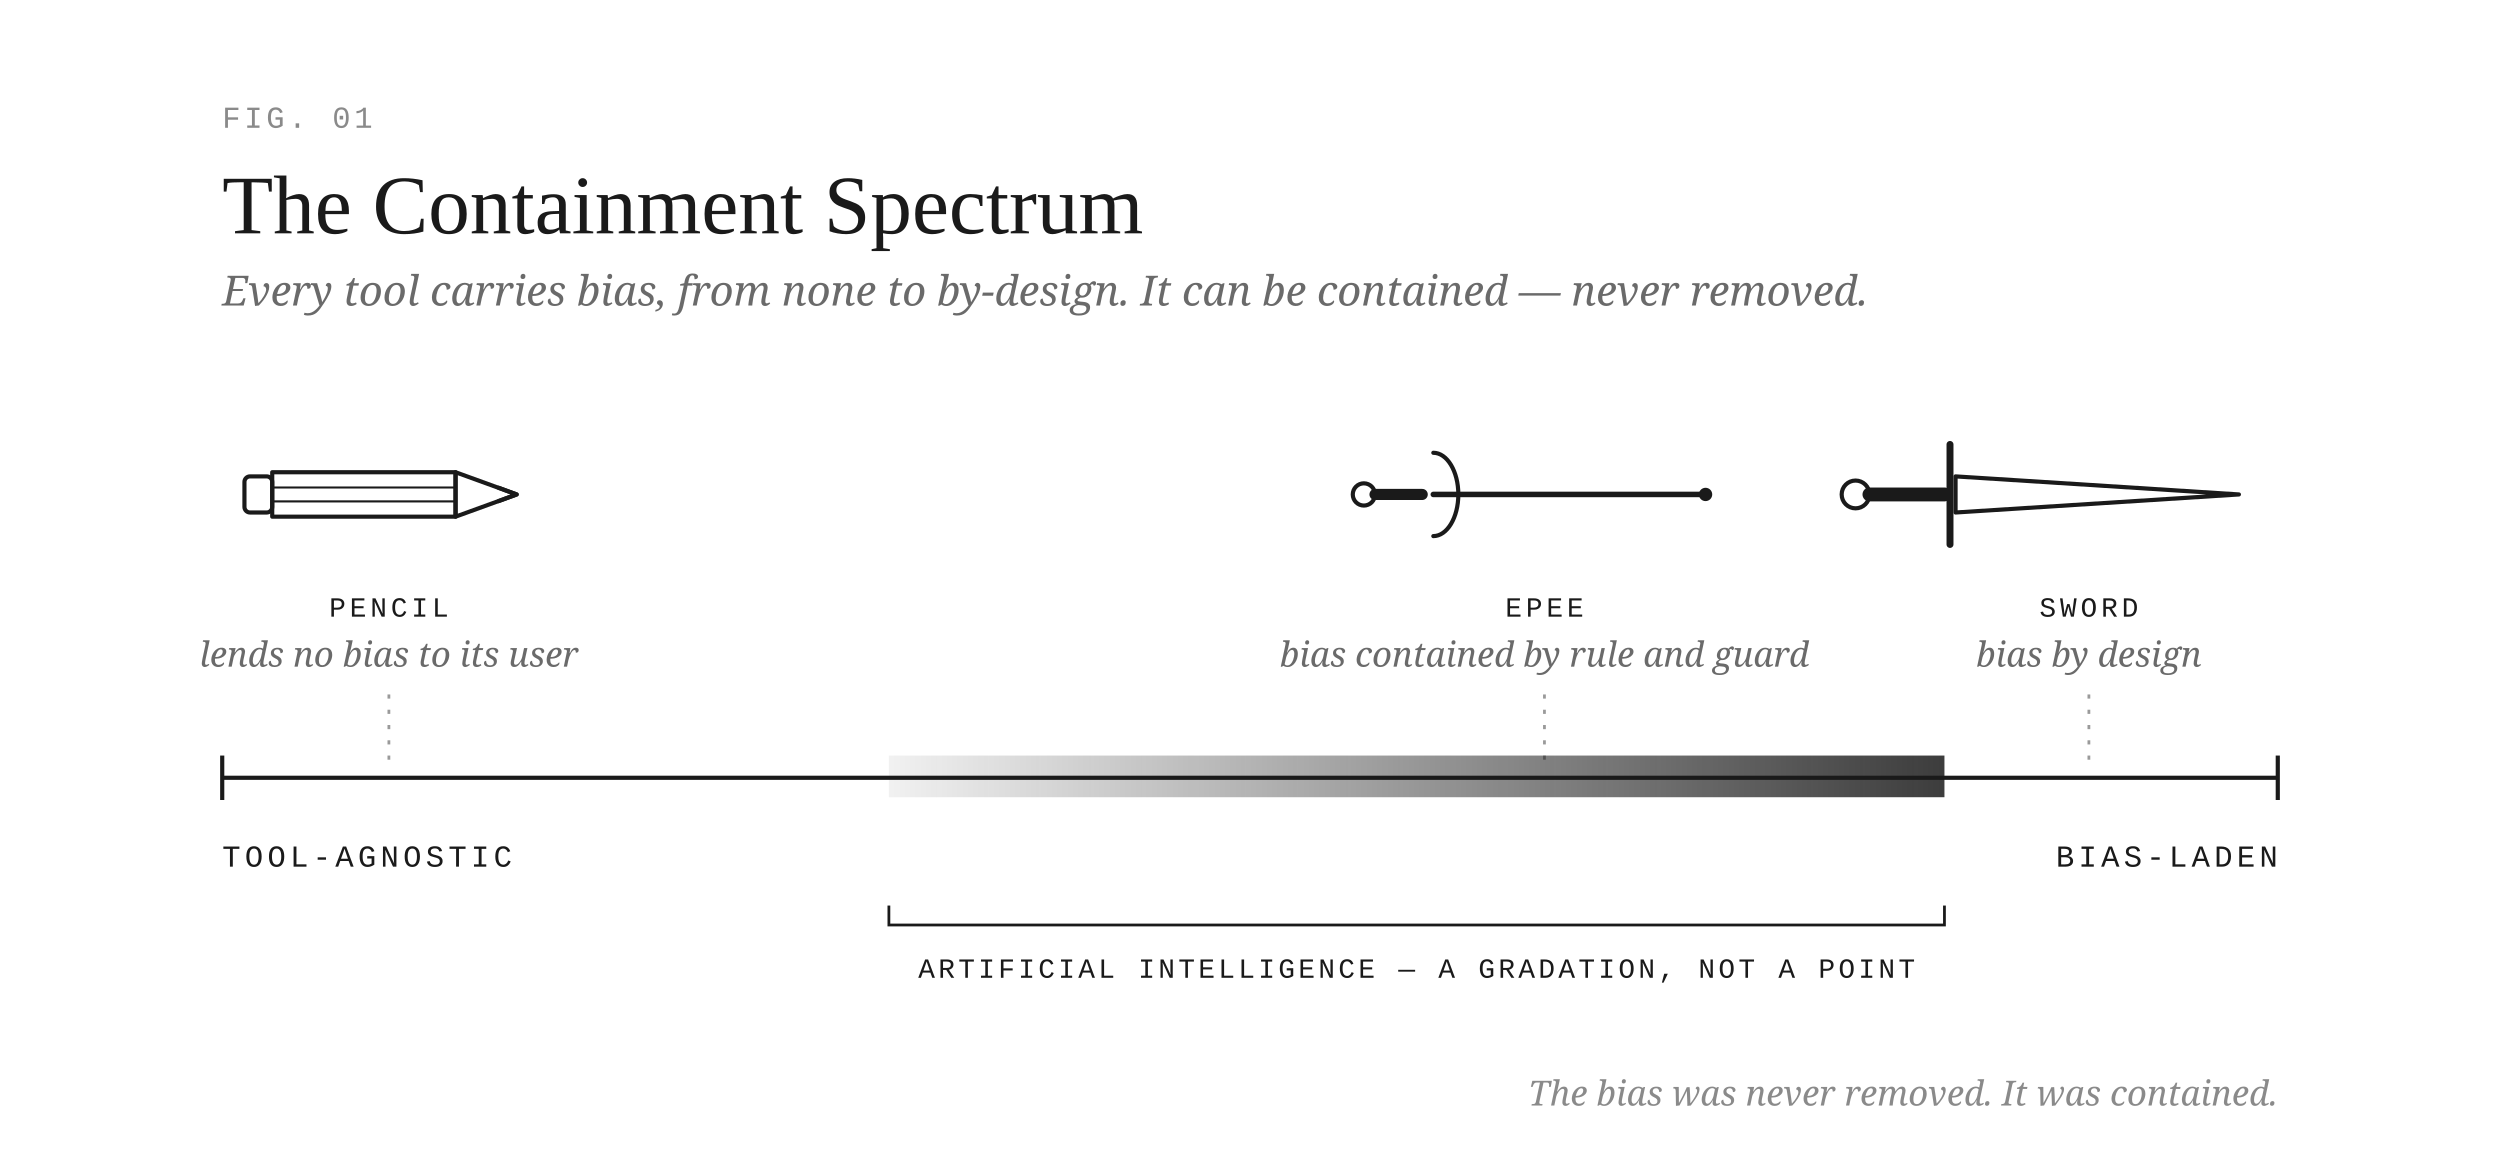
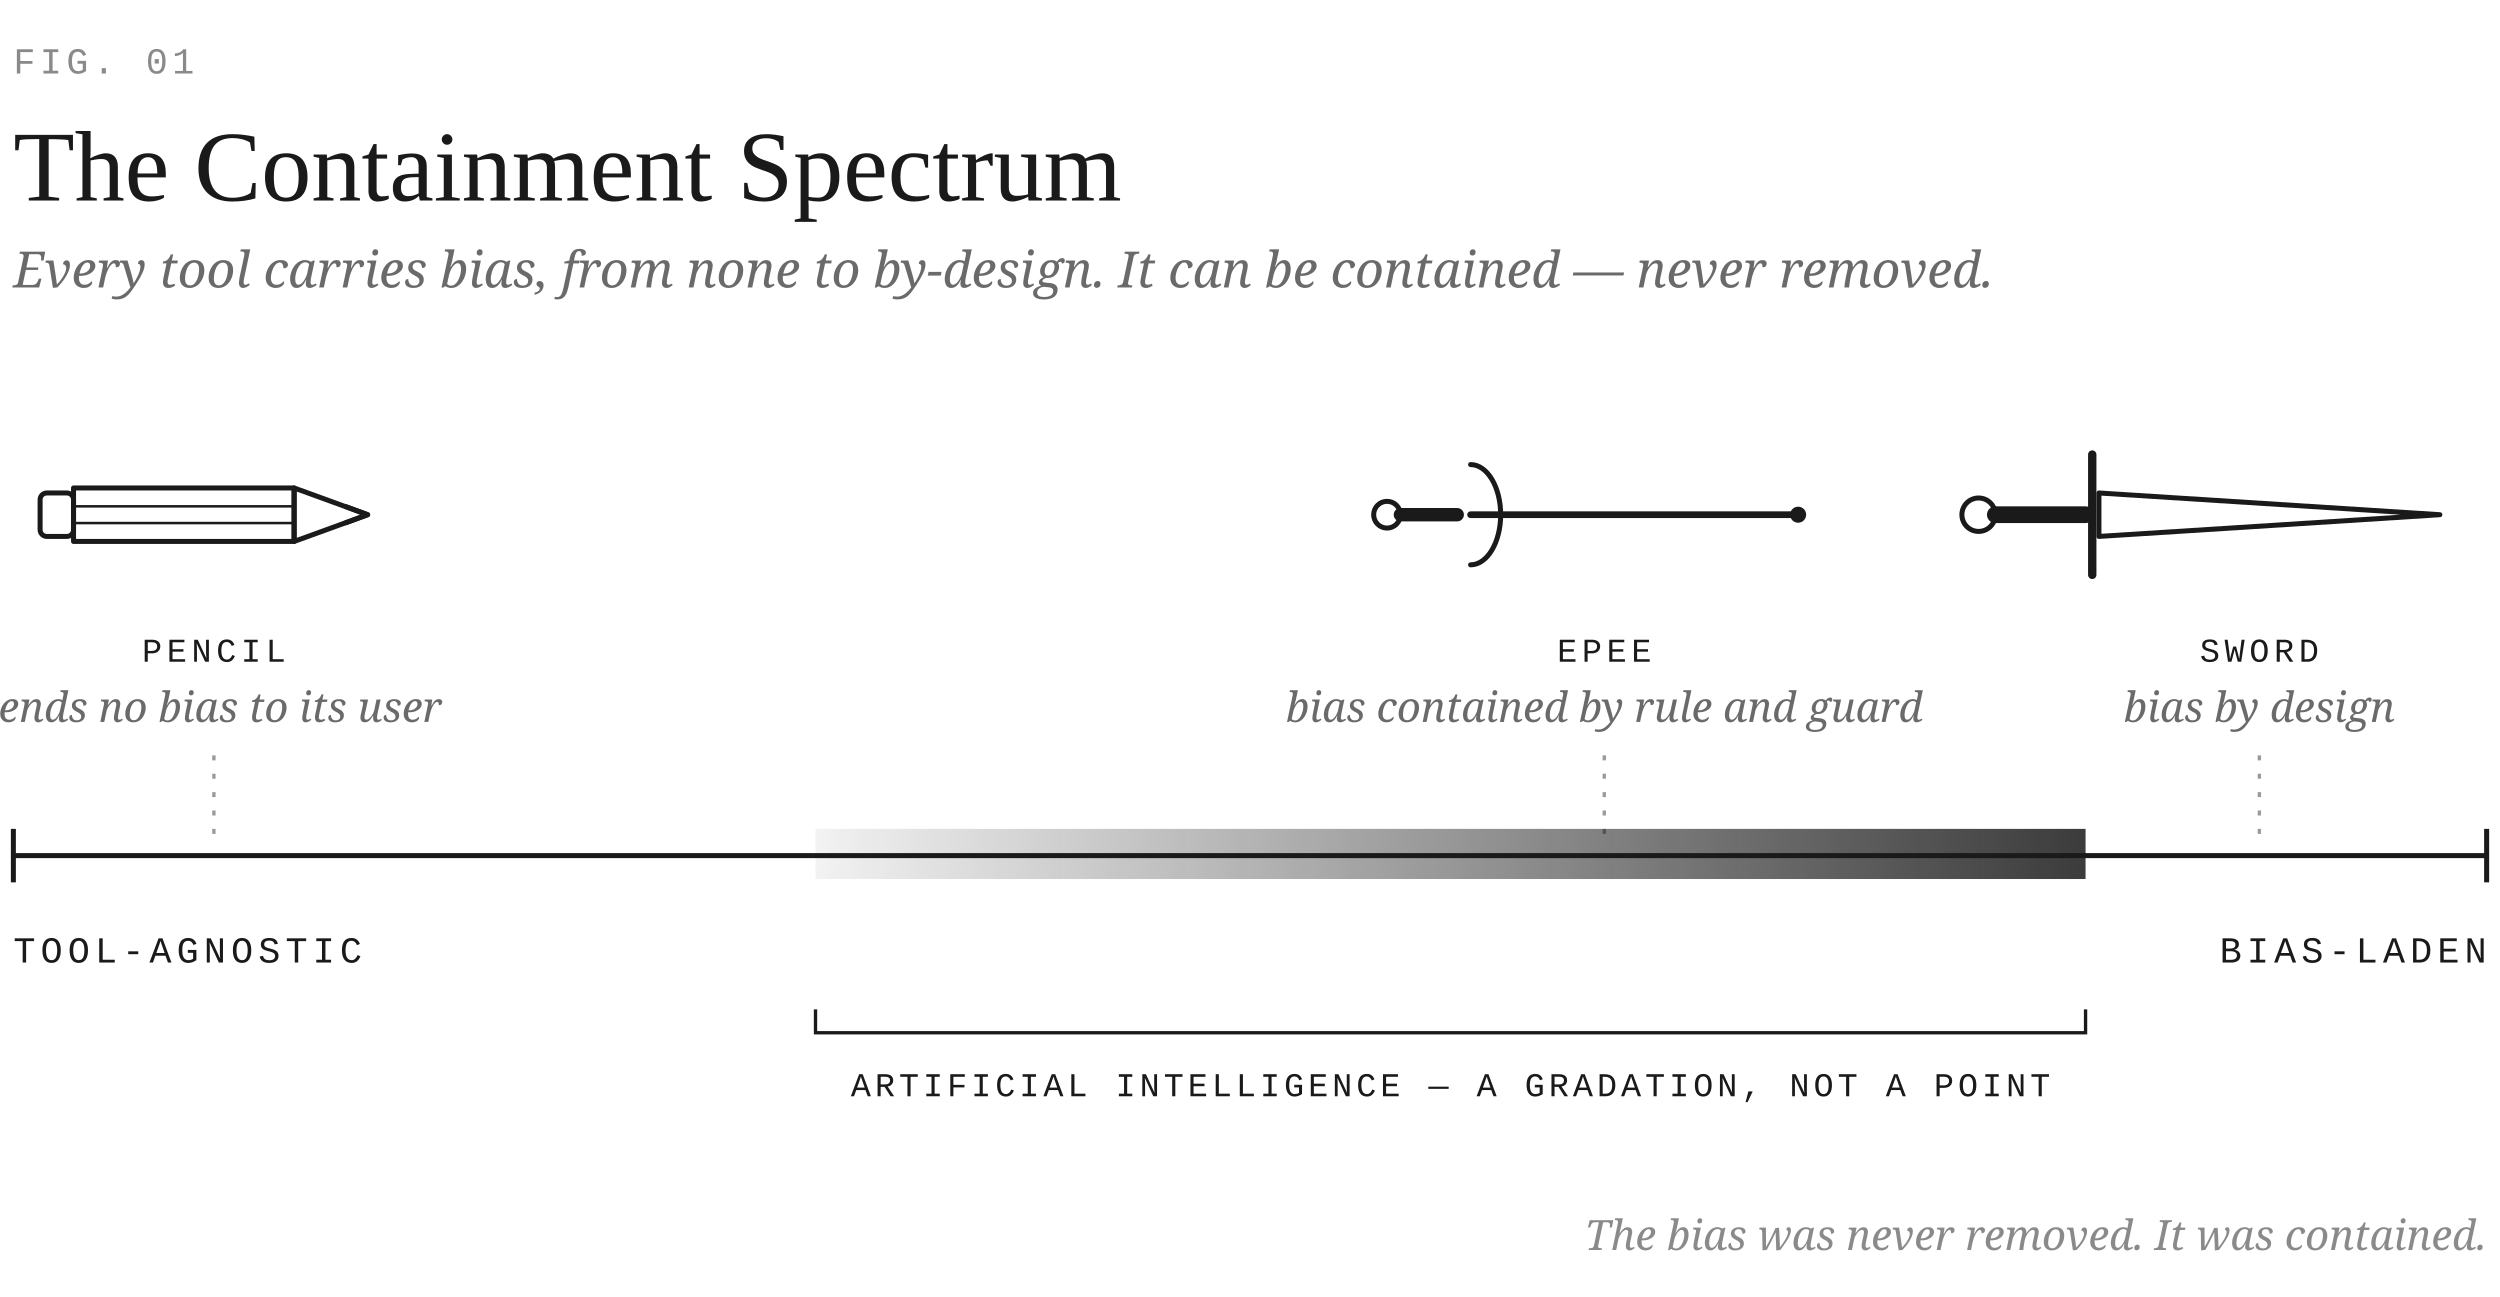
- <svg xmlns="http://www.w3.org/2000/svg" viewBox="0 0 900 420" role="img" aria-labelledby="csTitle csDesc">
+ <svg xmlns="http://www.w3.org/2000/svg" viewBox="76 24 748 388" role="img" aria-labelledby="csTitle csDesc">
  <defs>
    <linearGradient id="fade" x1="0" y1="0" x2="1" y2="0">
      <stop offset="0" stop-color="#1a1a1a" stop-opacity="0.06" />
      <stop offset="1" stop-color="#1a1a1a" stop-opacity="0.85" />
    </linearGradient>
  </defs>
  <text x="80" y="46" font-family="'IBM Plex Mono','Courier New',monospace" font-size="11" letter-spacing="0.12em" fill="#8a8a8a">FIG. 01</text>
  <text x="80" y="84" font-family="Newsreader, Georgia, 'Times New Roman', serif" font-size="30" fill="#1a1a1a">The Containment Spectrum</text>
  <text x="80" y="110" font-family="Newsreader, Georgia, serif" font-style="italic" font-size="15" fill="#6a6a6a">Every tool carries bias, from none to by-design. It can be contained — never removed.</text>
  <g stroke="#1a1a1a" stroke-width="1.5" fill="none" stroke-linejoin="round" stroke-linecap="round">
    <rect x="98" y="170" width="66" height="16" />
    <line x1="98" y1="175.5" x2="164" y2="175.5" stroke-width="0.75" />
    <line x1="98" y1="180.5" x2="164" y2="180.5" stroke-width="0.75" />
    <path d="M164 170 L186 178 L164 186 Z" />
    <path d="M179.5 175.6 L186 178 L179.5 180.4" />
    <rect x="88" y="171.5" width="10" height="13" rx="2" />
  </g>
  <g stroke="#1a1a1a" fill="none" stroke-linecap="round">
    <circle cx="491" cy="178" r="4" stroke-width="1.5" />
    <line x1="495" y1="178" x2="512" y2="178" stroke-width="4" />
    <path d="M516 163 A 9 15 0 0 1 516 193" stroke-width="1.5" />
    <line x1="516" y1="178" x2="612" y2="178" stroke-width="2" />
    <circle cx="614" cy="178" r="2.4" fill="#1a1a1a" stroke="none" />
  </g>
  <g stroke="#1a1a1a" fill="none" stroke-linejoin="round" stroke-linecap="round">
    <circle cx="668" cy="178" r="5" stroke-width="1.5" />
    <line x1="673" y1="178" x2="700" y2="178" stroke-width="5" />
    <line x1="702" y1="160" x2="702" y2="196" stroke-width="2.5" />
    <path d="M704 171.5 L806 178 L704 184.5 Z" stroke-width="1.5" />
  </g>
  <text x="140" y="222" text-anchor="middle" font-family="'IBM Plex Mono','Courier New',monospace" font-size="10" letter-spacing="0.14em" fill="#1a1a1a">PENCIL</text>
  <text x="140" y="240" text-anchor="middle" font-family="Newsreader, Georgia, serif" font-style="italic" font-size="12.5" fill="#6a6a6a">lends no bias to its user</text>
  <text x="556" y="222" text-anchor="middle" font-family="'IBM Plex Mono','Courier New',monospace" font-size="10" letter-spacing="0.14em" fill="#1a1a1a">EPEE</text>
  <text x="556" y="240" text-anchor="middle" font-family="Newsreader, Georgia, serif" font-style="italic" font-size="12.5" fill="#6a6a6a">bias contained by rule and guard</text>
  <text x="752" y="222" text-anchor="middle" font-family="'IBM Plex Mono','Courier New',monospace" font-size="10" letter-spacing="0.14em" fill="#1a1a1a">SWORD</text>
  <text x="752" y="240" text-anchor="middle" font-family="Newsreader, Georgia, serif" font-style="italic" font-size="12.5" fill="#6a6a6a">bias by design</text>
  <g stroke="#9a9a9a" stroke-width="1" stroke-dasharray="1.5 4">
    <line x1="140" y1="250" x2="140" y2="274" />
    <line x1="556" y1="250" x2="556" y2="274" />
    <line x1="752" y1="250" x2="752" y2="274" />
  </g>
  <rect x="320" y="272" width="380" height="15" fill="url(#fade)" />
  <line x1="80" y1="280" x2="820" y2="280" stroke="#1a1a1a" stroke-width="1.5" />
  <line x1="80" y1="272" x2="80" y2="288" stroke="#1a1a1a" stroke-width="1.5" />
  <line x1="820" y1="272" x2="820" y2="288" stroke="#1a1a1a" stroke-width="1.5" />
  <text x="80" y="312" font-family="'IBM Plex Mono','Courier New',monospace" font-size="11" letter-spacing="0.14em" fill="#1a1a1a">TOOL-AGNOSTIC</text>
  <text x="820" y="312" text-anchor="end" font-family="'IBM Plex Mono','Courier New',monospace" font-size="11" letter-spacing="0.14em" fill="#1a1a1a">BIAS-LADEN</text>
  <path d="M320 326 L320 333 L700 333 L700 326" stroke="#1a1a1a" stroke-width="1" fill="none" />
  <text x="510" y="352" text-anchor="middle" font-family="'IBM Plex Mono','Courier New',monospace" font-size="10" letter-spacing="0.12em" fill="#1a1a1a">ARTIFICIAL INTELLIGENCE — A GRADATION, NOT A POINT</text>
  <text x="820" y="398" text-anchor="end" font-family="Newsreader, Georgia, serif" font-style="italic" font-size="12.5" fill="#8a8a8a">The bias was never removed. It was contained.</text>
</svg>
